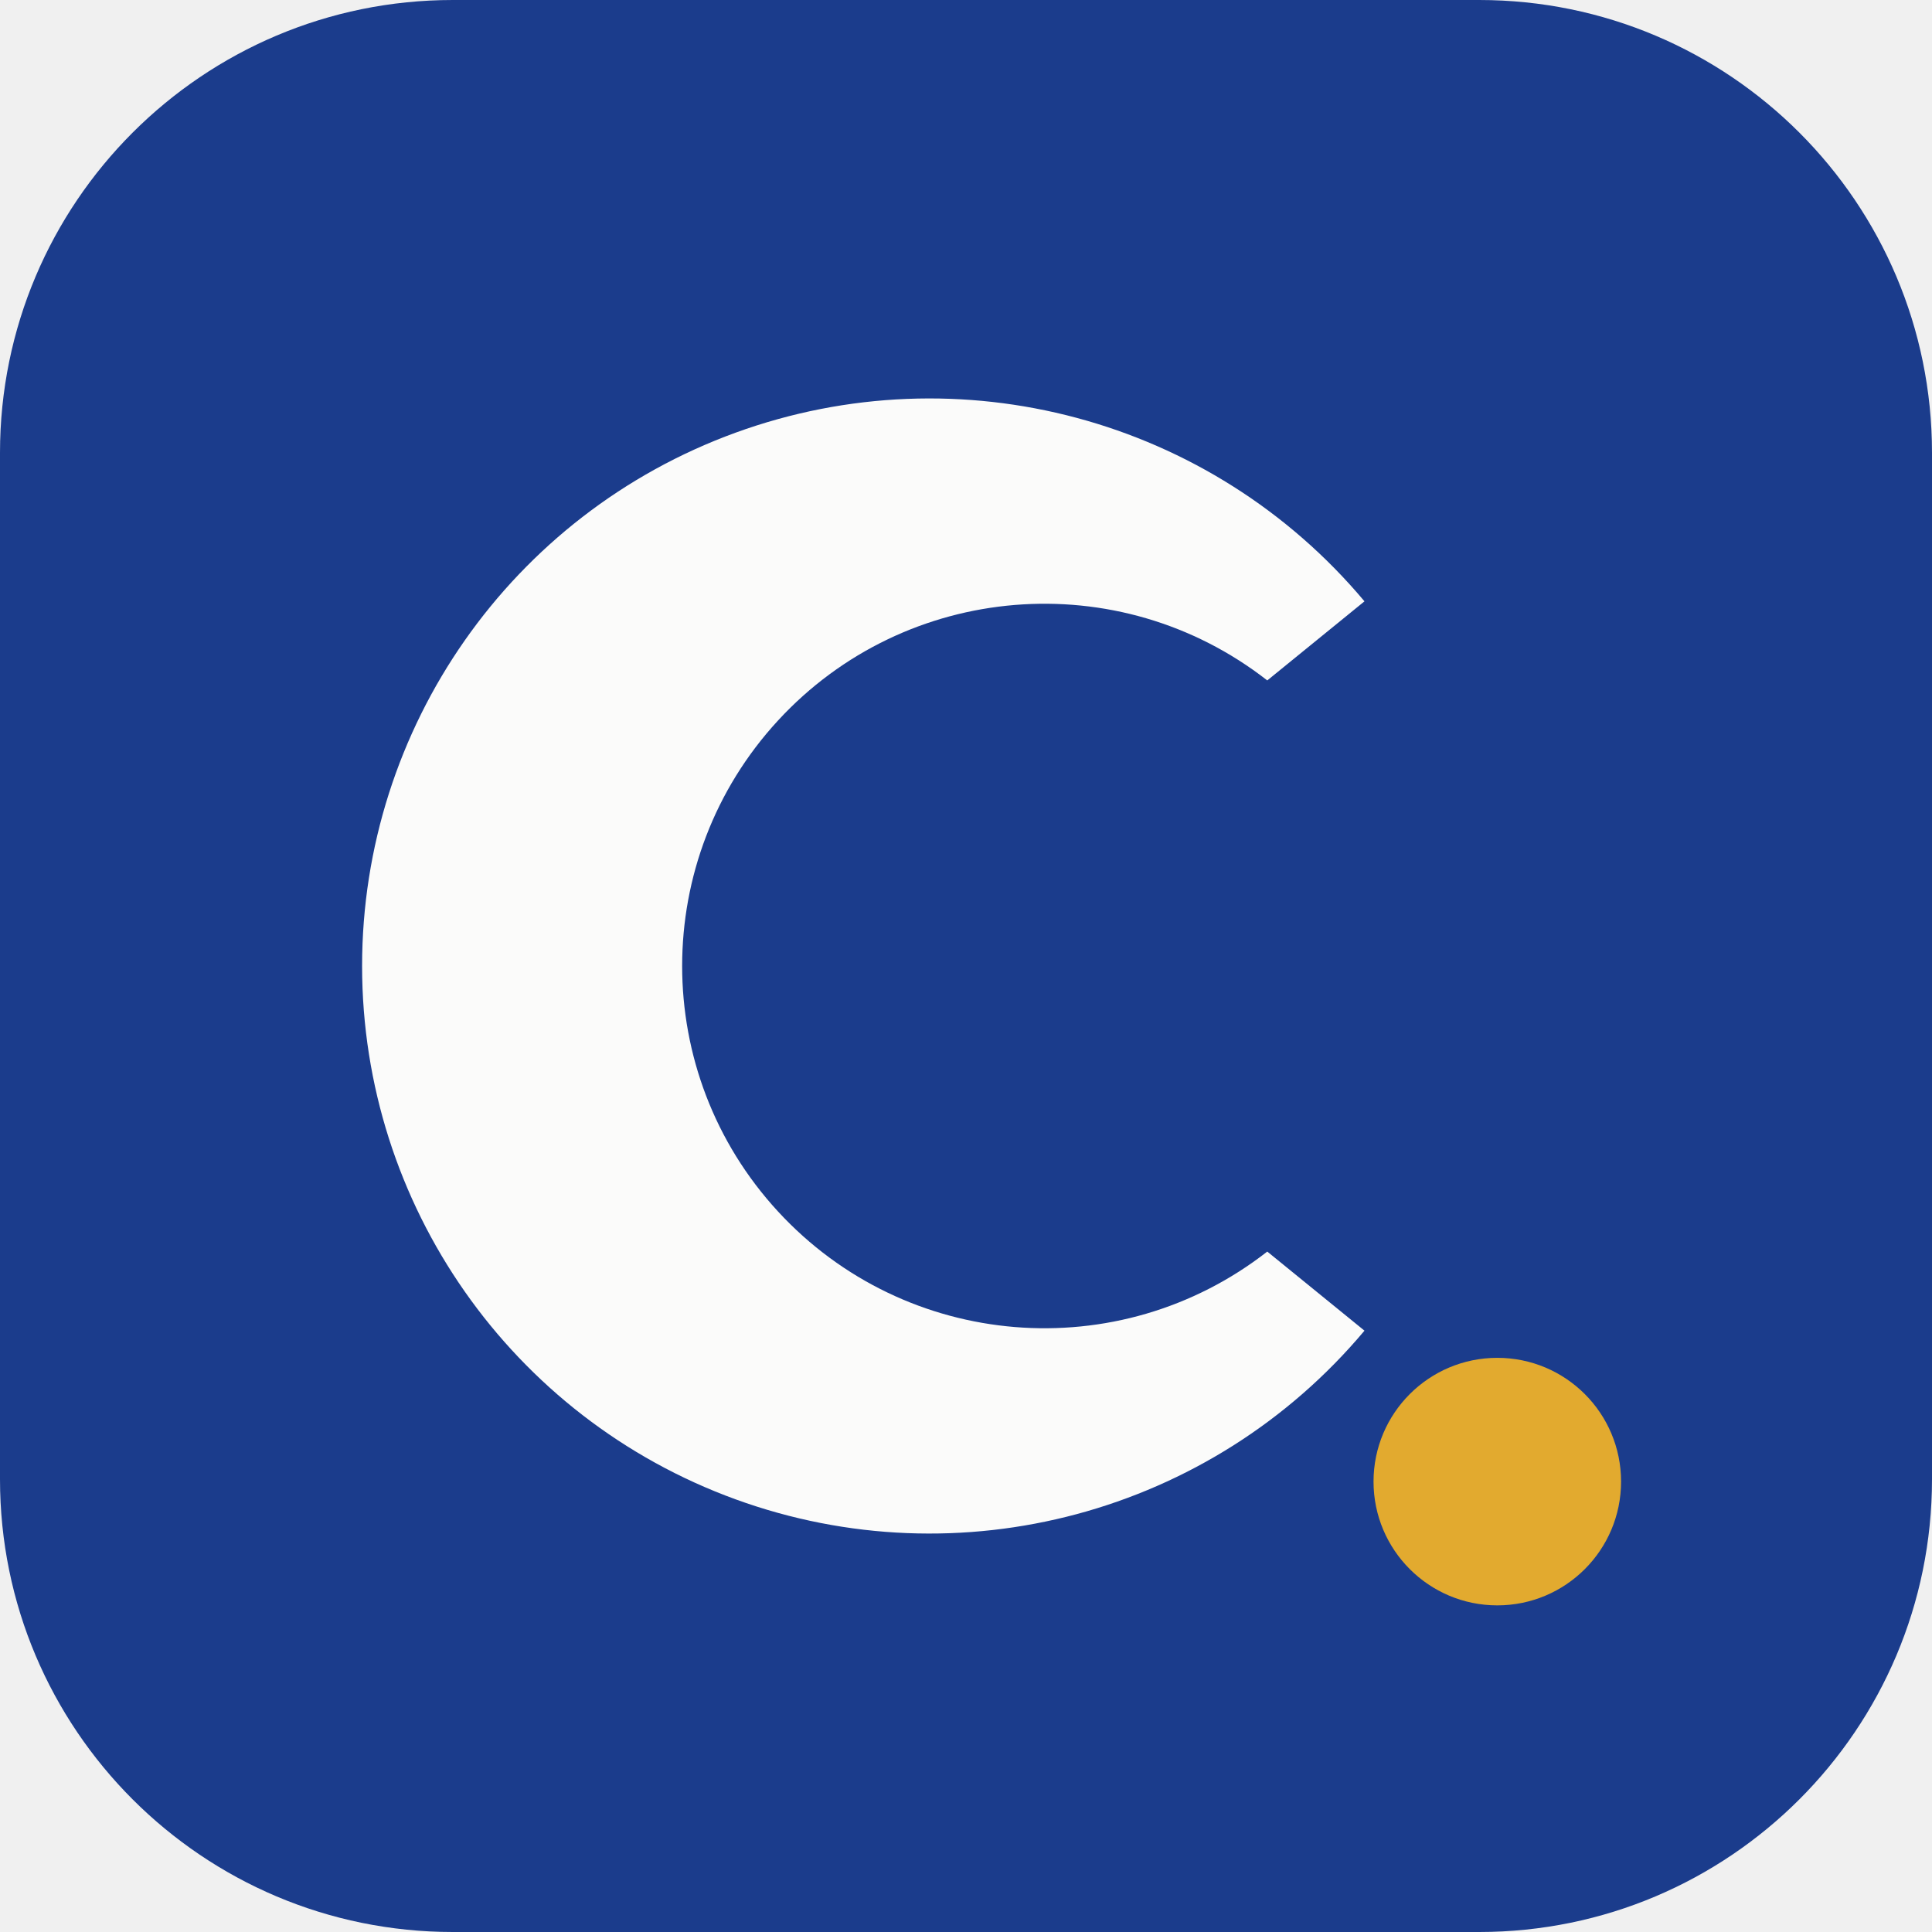
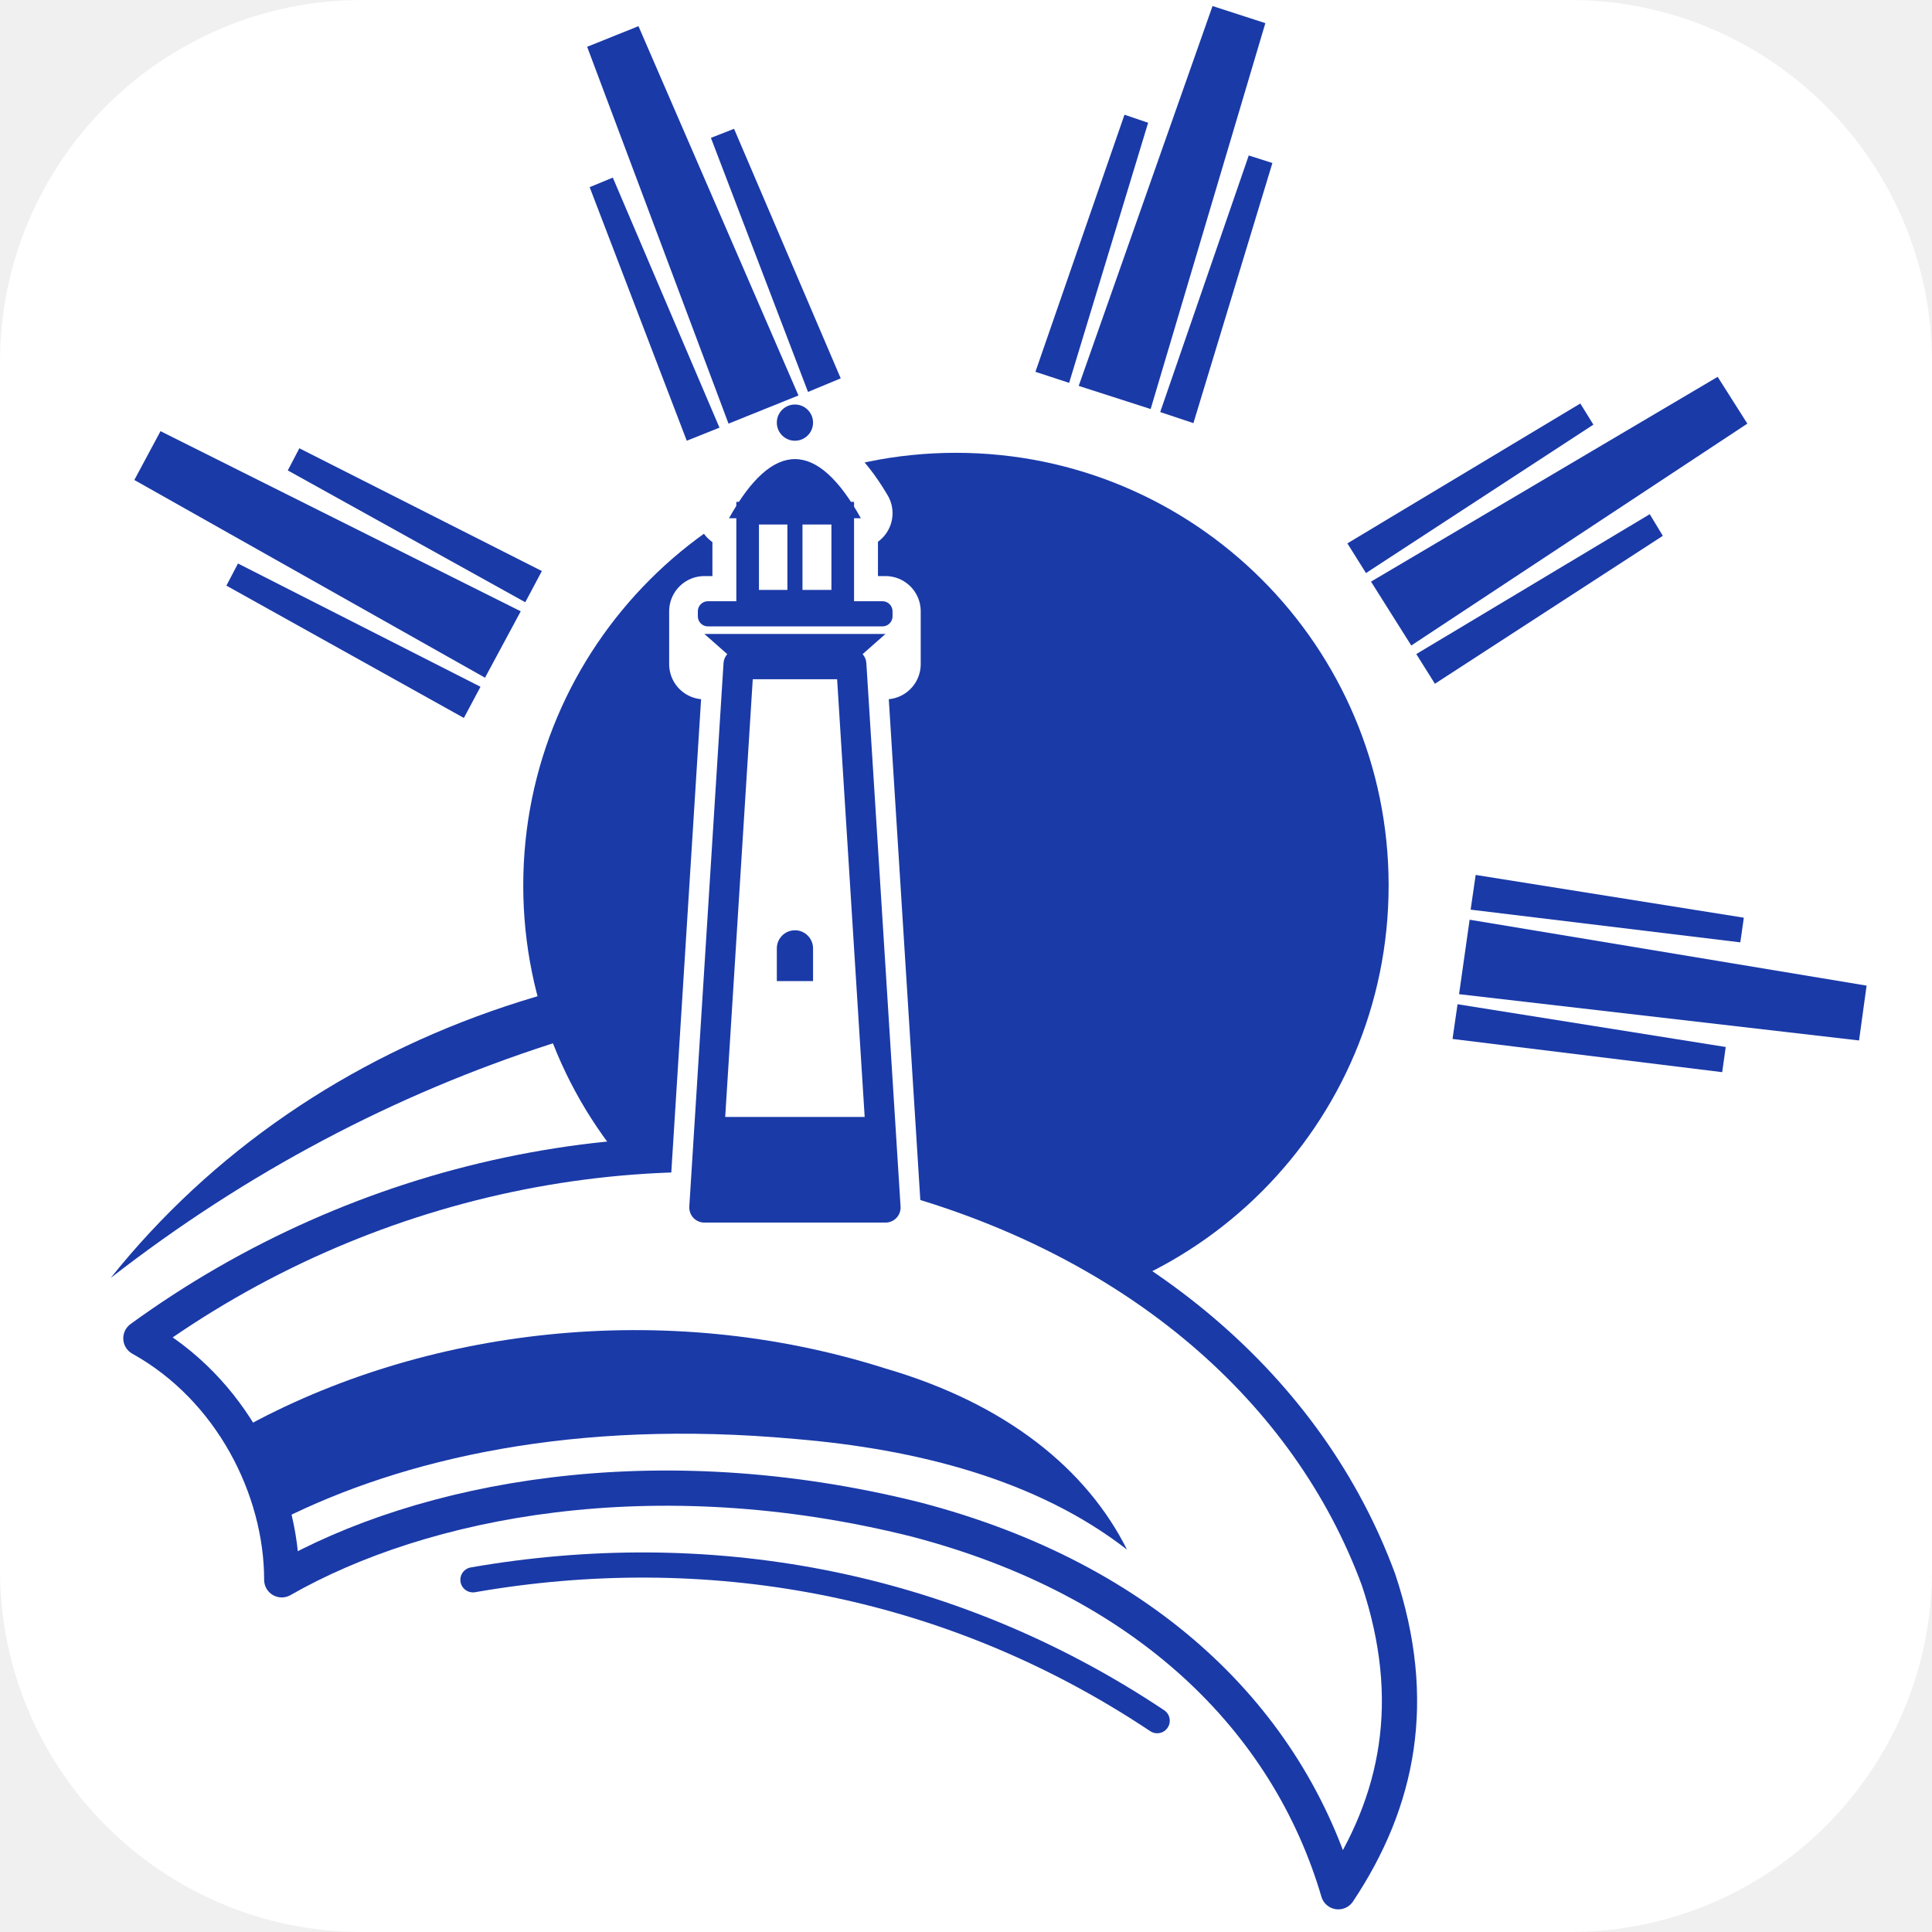
- <svg xmlns="http://www.w3.org/2000/svg" viewBox="0 0 32 32">
-   <rect width="32" height="32" rx="7.5" fill="#1b3c8c" />
-   <path d="M22.60 9.96A9.4 9.4 0 1 0 22.60 22.04L20.99 20.73A6.0 6.0 0 1 1 20.99 11.27Z" fill="#fbfbfa" />
-   <circle cx="24.8" cy="24.54" r="2.05" fill="#e2aa2f" />
+ <svg xmlns="http://www.w3.org/2000/svg" viewBox="56 -8 384 384">
+   <style>@media (prefers-color-scheme: dark){.bg{fill:#fff}}</style>
+   <rect class="bg" x="56" y="-8" width="384" height="384" rx="72" fill="#fff" />
+   <path d="M152.4 126.7 L82.7 87.4 L87.9 77.7 L159.5 113.5Z" fill="#1a3aa8" />
+   <path d="M148.2 134.7 L101.0 108.4 L103.3 104.0 L151.5 128.5Z" fill="#1a3aa8" />
+   <path d="M160.4 111.7 L113.2 85.5 L115.5 81.1 L163.7 105.5Z" fill="#1a3aa8" />
+   <path d="M200.8 76.2 L172.7 1.3 L182.9 -2.8 L214.7 70.6Z" fill="#1a3aa8" />
+   <path d="M192.5 79.6 L173.2 29.2 L177.8 27.3 L199.0 77.0Z" fill="#1a3aa8" />
+   <path d="M216.6 69.9 L197.3 19.4 L201.9 17.6 L223.1 67.2Z" fill="#1a3aa8" />
+   <path d="M270.4 68.7 L297.0 -6.8 L307.5 -3.4 L284.7 73.3Z" fill="#1a3aa8" />
+   <path d="M261.8 65.9 L279.5 14.8 L284.2 16.4 L268.5 68.1Z" fill="#1a3aa8" />
+   <path d="M286.6 73.9 L304.2 22.9 L308.9 24.4 L293.2 76.1Z" fill="#1a3aa8" />
+   <path d="M328.5 107.6 L397.4 66.9 L403.3 76.2 L336.5 120.3Z" fill="#1a3aa8" />
+   <path d="M323.8 100.0 L370.1 72.2 L372.7 76.4 L327.5 105.9Z" fill="#1a3aa8" />
+   <path d="M337.5 122.0 L383.9 94.2 L386.5 98.5 L341.2 127.9Z" fill="#1a3aa8" />
+   <path d="M348.1 174.8 L427.0 187.9 L425.5 198.8 L346.0 189.6Z" fill="#1a3aa8" />
+   <path d="M349.3 165.9 L402.6 174.4 L401.9 179.3 L348.3 172.8Z" fill="#1a3aa8" />
+   <path d="M345.7 191.6 L399.0 200.1 L398.3 205.1 L344.7 198.5Z" fill="#1a3aa8" />
+   <circle cx="246" cy="168" r="86" fill="#1a3aa8" />
+   <path d="M78 246 C 118 196, 186 172, 262 186 C 196 184, 132 204, 78 246Z" fill="#1a3aa8" />
+   <path d="M84 258 C 128 226, 184 214, 236 226 C 282 239, 316 268, 330 306 C 338 330, 334 350, 322 368 C 312 334, 284 306, 238 294 C 186 281, 140 290, 112 306 C 112 288, 102 268, 84 258Z" fill="#ffffff" stroke="#1a3aa8" stroke-width="7" stroke-linejoin="round" />
+   <path d="M104 276 C 140 256, 188 250, 232 264 C 256 271, 272 284, 280 300 C 262 286, 238 280, 214 278 C 170 274, 136 282, 112 294 C 112 288, 108 280, 104 276Z" fill="#1a3aa8" />
+   <path d="M150 306 C 196 298, 244 306, 286 334" fill="none" stroke="#1a3aa8" stroke-width="5" stroke-linecap="round" />
+   <g fill="#ffffff" stroke="#ffffff" stroke-width="14" stroke-linejoin="round">
+     <path d="M196.0 232 L202.8 124.0 L225.2 124.0 L232.0 232Z" />
+     <rect x="196.0" y="113.5" width="36.0" height="10.5" />
+     <rect x="204.6" y="94.0" width="18.9" height="19.5" />
+     <path d="M201.6 94.0 Q214.0 73.0 226.4 94.0Z" />
+   </g>
+   <path d="M196.0 232 L202.8 124.0 L225.2 124.0 L232.0 232Z" fill="#ffffff" stroke="#1a3aa8" stroke-width="6" stroke-linejoin="round" />
+   <path d="M195.0 233 L199.0 214.0 H229.0 L233.0 233Z" fill="#1a3aa8" />
+   <path d="M210.4 187.0 V180.5 A3.6 3.6 0 0 1 217.6 180.5 V187.0Z" fill="#1a3aa8" />
+   <path d="M202.8 124.0 L196.0 118.0 H232.0 L225.2 124.0Z" fill="#1a3aa8" />
+   <rect x="194.7" y="111.5" width="38.7" height="5" rx="2" fill="#1a3aa8" />
+   <rect x="204.6" y="94.0" width="18.9" height="17.5" fill="#ffffff" stroke="#1a3aa8" stroke-width="4.5" />
+   <path d="M214.0 94.0 V111.5" stroke="#1a3aa8" stroke-width="3" />
+   <path d="M200.9 95.0 Q214.0 71.5 227.1 95.0Z" fill="#1a3aa8" />
+   <circle cx="214.0" cy="76.0" r="3.6" fill="#1a3aa8" />
</svg>
